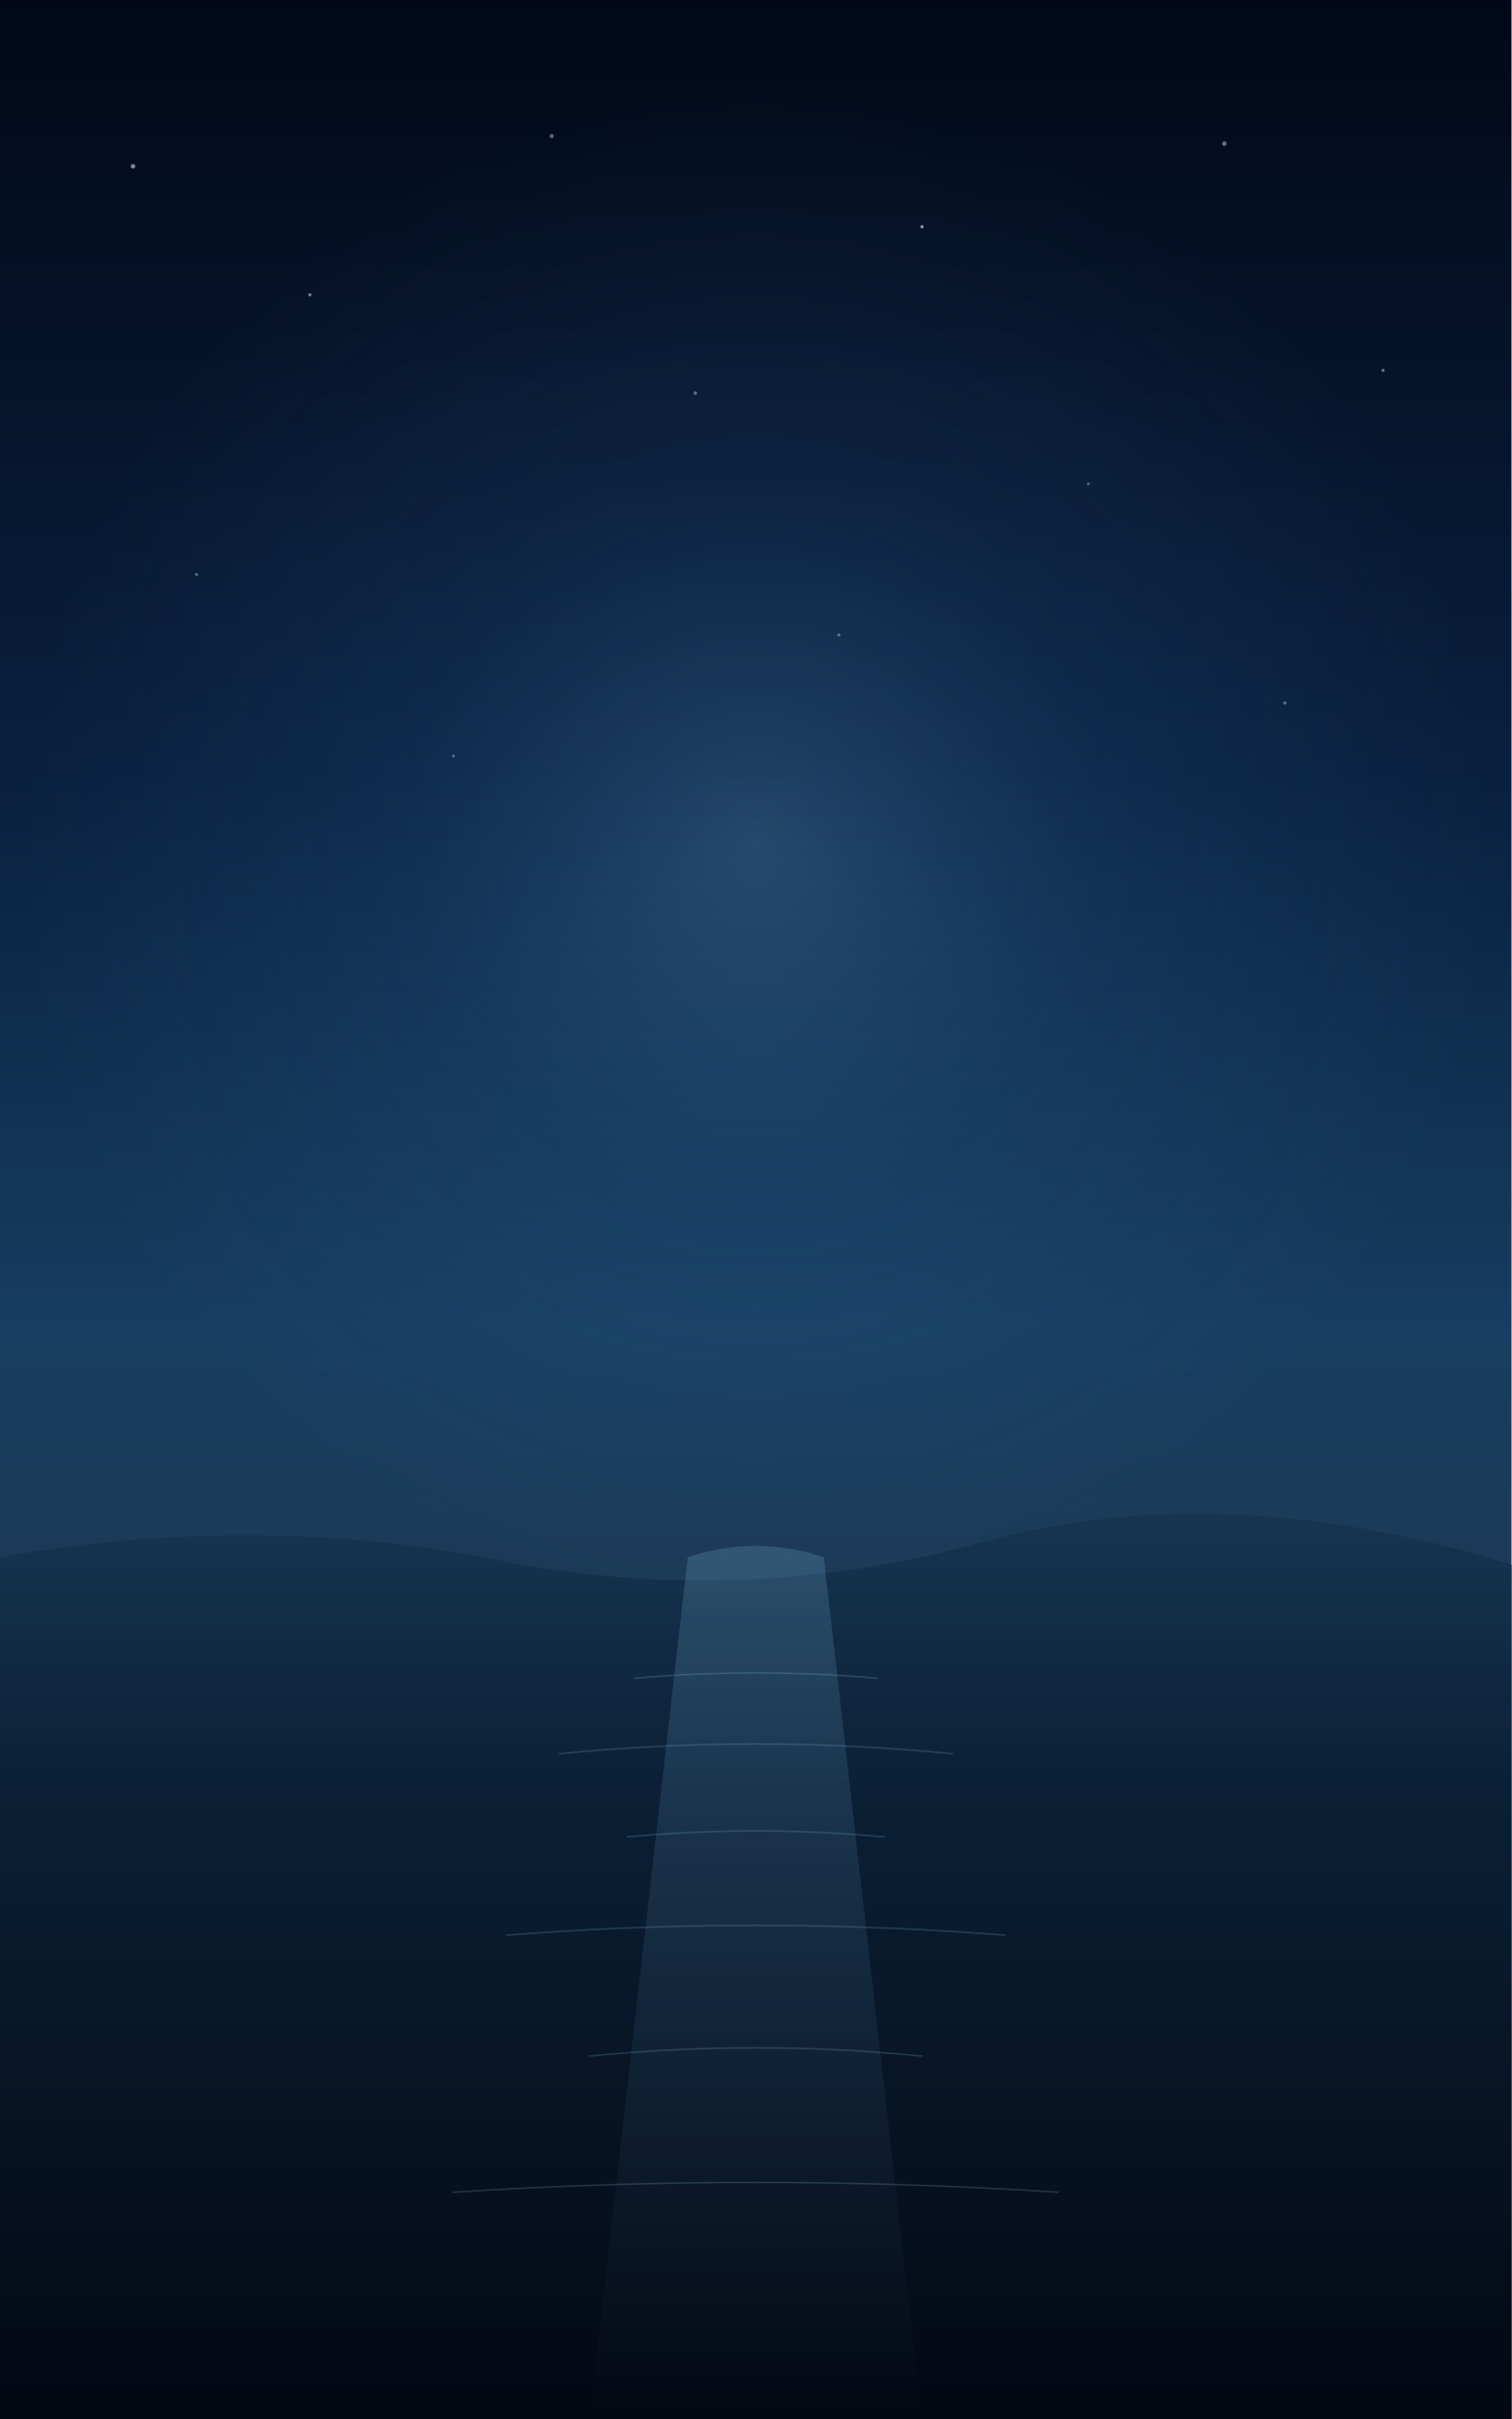
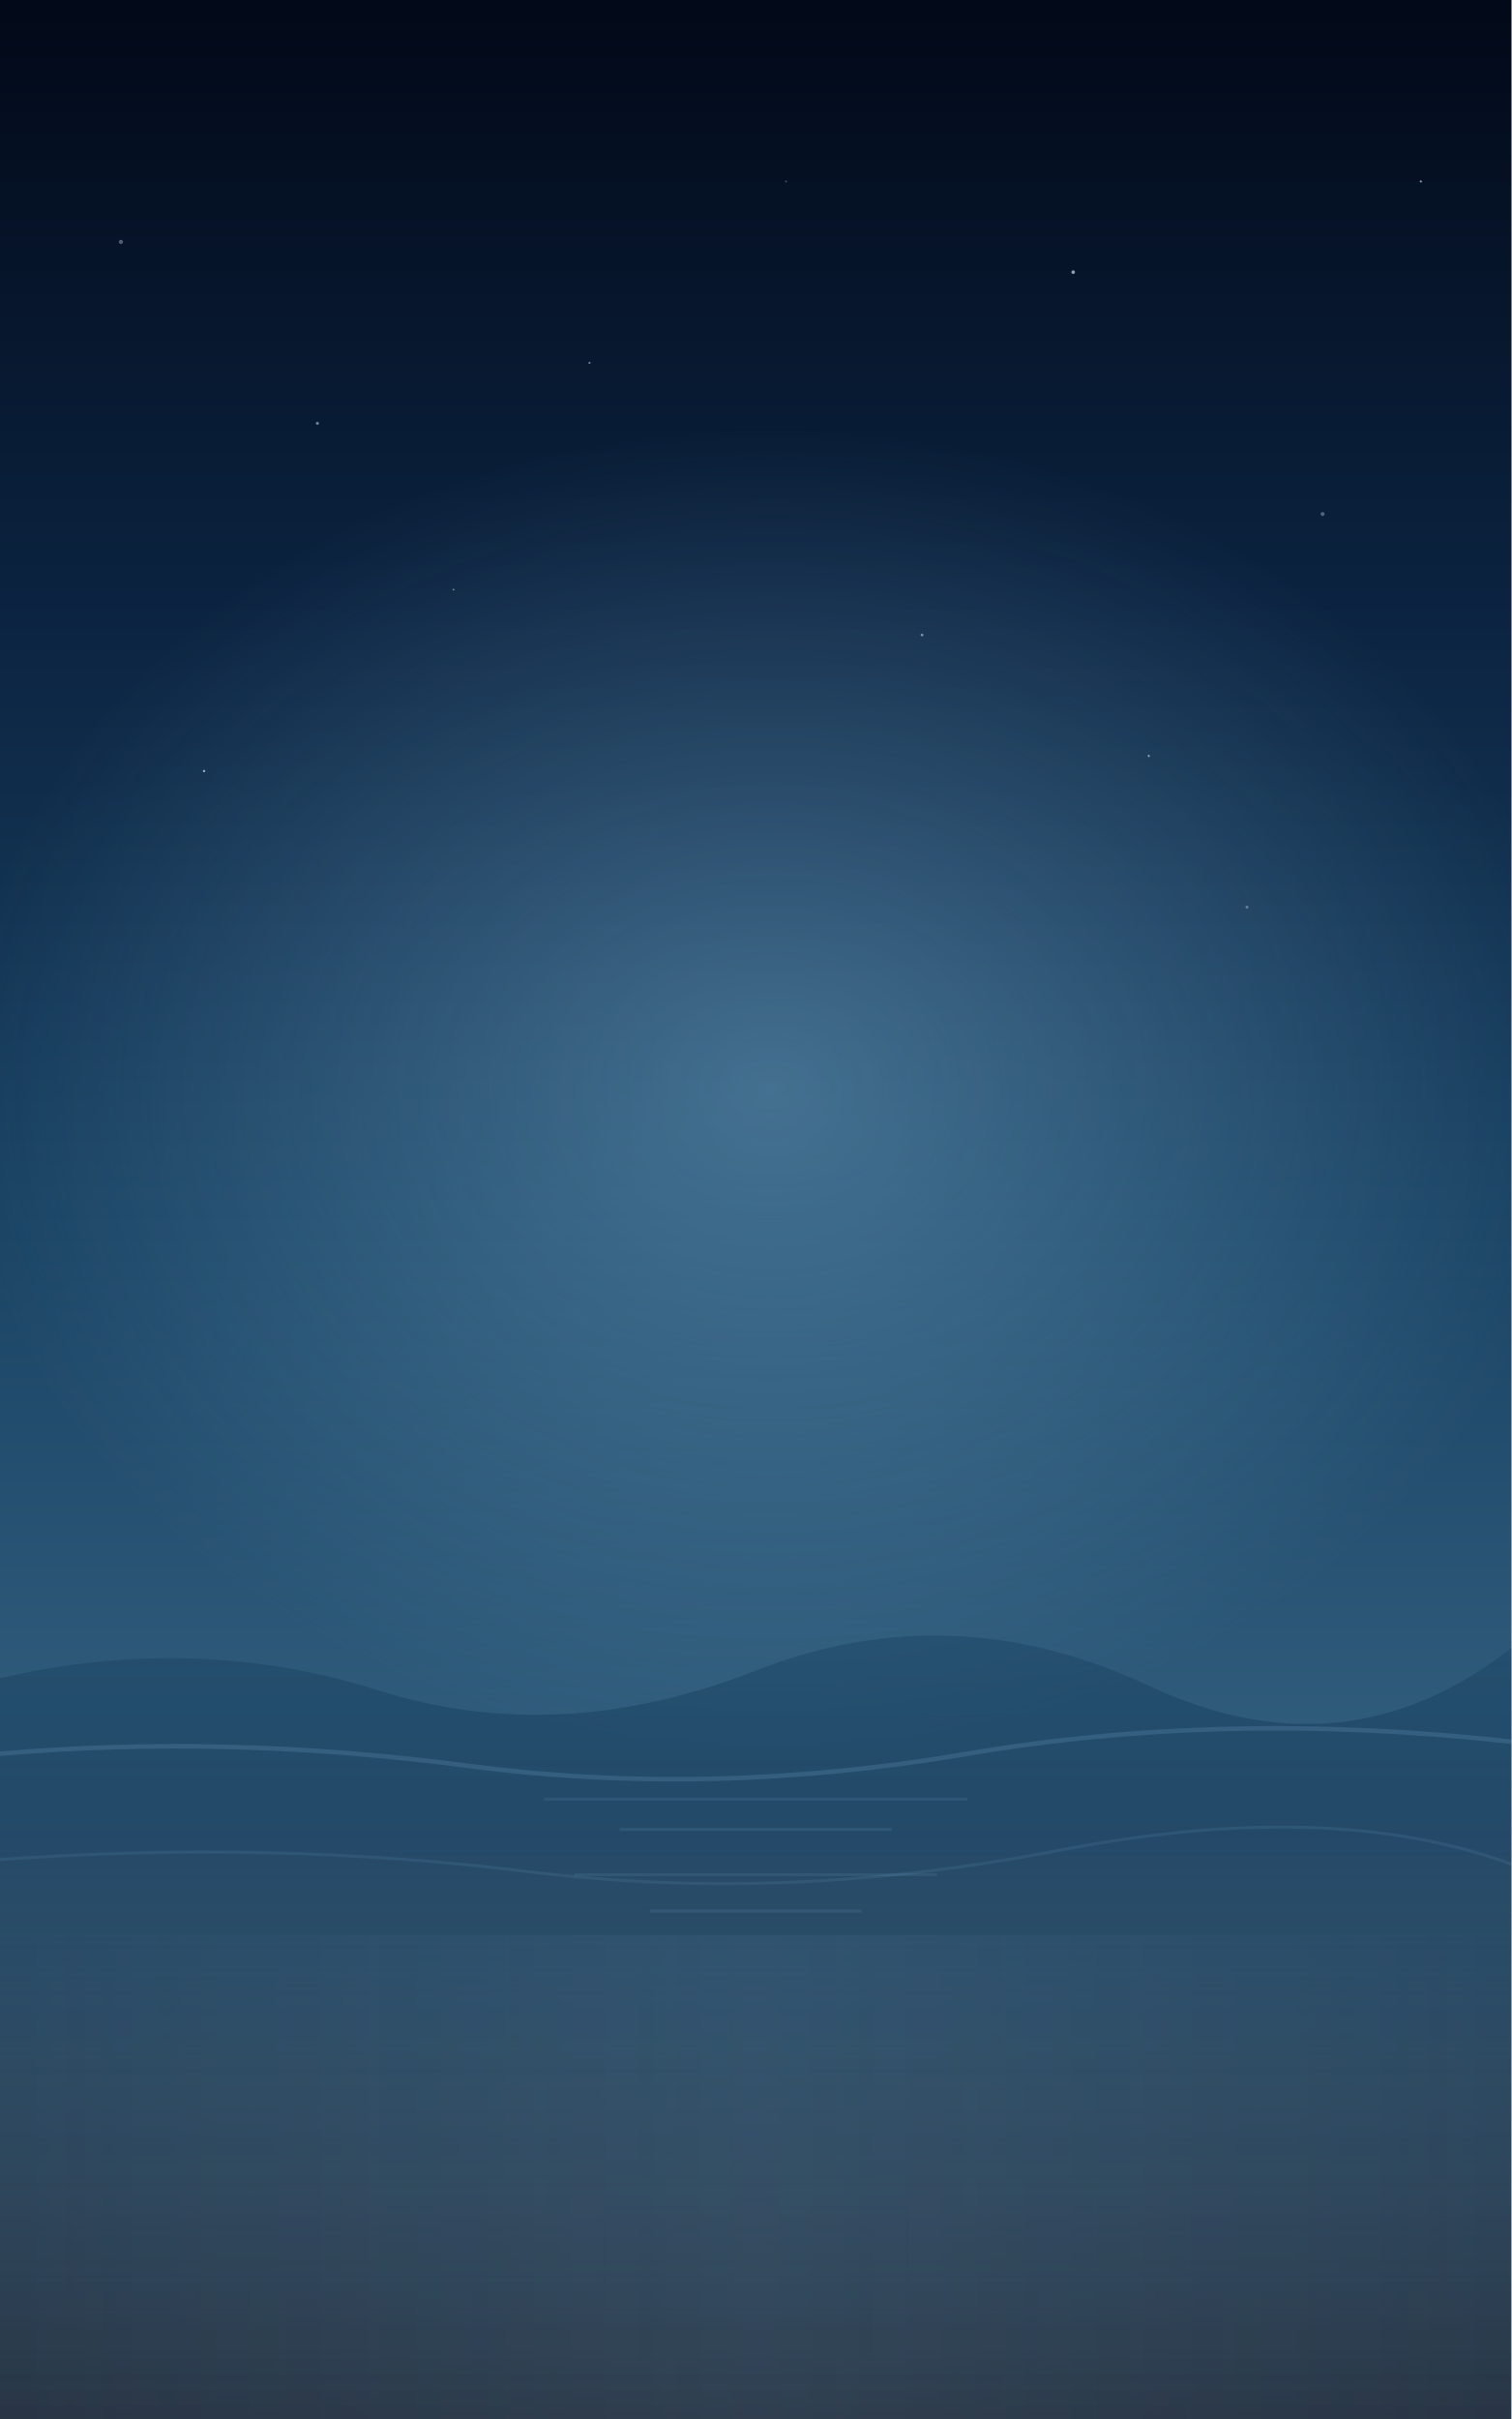
<svg xmlns="http://www.w3.org/2000/svg" viewBox="0 0 1000 1600" preserveAspectRatio="xMidYMid slice">
  <defs>
    <linearGradient id="sky" x1="0" y1="0" x2="0" y2="1">
-       <stop stop-color="#020817" />
-       <stop offset=".32" stop-color="#09203e" />
-       <stop offset=".55" stop-color="#173d60" />
-       <stop offset=".72" stop-color="#20384f" />
-       <stop offset=".84" stop-color="#101f31" />
-       <stop offset="1" stop-color="#050b14" />
+       <stop offset="0.000" stop-color="#020817" />
+       <stop offset="0.250" stop-color="#0b2340" />
+       <stop offset="0.500" stop-color="#194263" />
+       <stop offset="0.750" stop-color="#346080" />
+       <stop offset="1.000" stop-color="#a3c6d8" />
    </linearGradient>
-     <radialGradient id="blueGlow">
-       <stop stop-color="#83c9ff" stop-opacity=".22" />
-       <stop offset=".48" stop-color="#4d9ee9" stop-opacity=".09" />
-       <stop offset="1" stop-color="#4d9ee9" stop-opacity="0" />
+     <radialGradient id="glow">
+       <stop stop-color="#91c7e8" stop-opacity=".48" />
+       <stop offset="1" stop-color="#91c7e8" stop-opacity="0" />
    </radialGradient>
-     <linearGradient id="lake" x1="0" y1="0" x2="0" y2="1">
-       <stop stop-color="#173550" />
-       <stop offset=".3" stop-color="#0b2036" />
-       <stop offset="1" stop-color="#030812" />
+     <linearGradient id="water" x1="0" y1="0" x2="0" y2="1">
+       <stop stop-color="#194263" stop-opacity=".55" />
+       <stop offset="1" stop-color="#020817" stop-opacity=".95" />
    </linearGradient>
-     <linearGradient id="reflection" x1="0" y1="0" x2="0" y2="1">
-       <stop stop-color="#9bd8ff" stop-opacity=".26" />
-       <stop offset="1" stop-color="#70baff" stop-opacity="0" />
+     <linearGradient id="reflection">
+       <stop stop-color="#91c7e8" stop-opacity="0" />
+       <stop offset=".5" stop-color="#91c7e8" stop-opacity=".16" />
+       <stop offset="1" stop-color="#91c7e8" stop-opacity="0" />
    </linearGradient>
  </defs>
  <rect width="1000" height="1600" fill="url(#sky)" />
-   <ellipse cx="500" cy="560" rx="490" ry="500" fill="url(#blueGlow)" />
-   <g fill="#d8eaff">
-     <circle cx="88" cy="110" r="1.5" opacity=".55" />
-     <circle cx="205" cy="195" r="1.1" opacity=".5" />
-     <circle cx="365" cy="90" r="1.4" opacity=".4" />
-     <circle cx="610" cy="150" r="1.1" opacity=".6" />
-     <circle cx="810" cy="95" r="1.5" opacity=".45" />
-     <circle cx="915" cy="245" r="1" opacity=".5" />
-     <circle cx="720" cy="320" r="1" opacity=".35" />
-     <circle cx="130" cy="380" r="1" opacity=".4" />
-     <circle cx="460" cy="260" r="1.2" opacity=".38" />
-     <circle cx="555" cy="420" r="1" opacity=".4" />
-     <circle cx="850" cy="465" r="1.1" opacity=".35" />
-     <circle cx="300" cy="500" r="1" opacity=".35" />
+   <ellipse cx="510" cy="720" rx="540" ry="440" fill="url(#glow)" opacity=".78" />
+   <g>
+     <circle cx="80" cy="160" r="1.4" fill="#d7eaff" opacity="0.35" />
+     <circle cx="210" cy="280" r="1" fill="#d7eaff" opacity="0.5" />
+     <circle cx="710" cy="180" r="1.2" fill="#d7eaff" opacity="0.65" />
+     <circle cx="875" cy="340" r="1.3" fill="#d7eaff" opacity="0.35" />
+     <circle cx="610" cy="420" r="0.9" fill="#d7eaff" opacity="0.5" />
+     <circle cx="135" cy="510" r="0.8" fill="#d7eaff" opacity="0.65" />
+     <circle cx="825" cy="600" r="1" fill="#d7eaff" opacity="0.35" />
+     <circle cx="390" cy="240" r="0.7" fill="#d7eaff" opacity="0.5" />
+     <circle cx="940" cy="120" r="0.7" fill="#d7eaff" opacity="0.65" />
+     <circle cx="520" cy="120" r="0.6" fill="#d7eaff" opacity="0.35" />
+     <circle cx="300" cy="390" r="0.6" fill="#d7eaff" opacity="0.5" />
+     <circle cx="760" cy="500" r="0.7" fill="#d7eaff" opacity="0.65" />
  </g>
-   <path d="M0 1030 Q170 1000 330 1032 T650 1020 T1000 1035 V1600 H0Z" fill="url(#lake)" />
-   <path d="M455 1030 Q500 1015 545 1030 L610 1600 H390Z" fill="url(#reflection)" opacity=".65" />
-   <g fill="none" stroke="#9bd8ff" stroke-linecap="round" opacity=".18">
-     <path d="M420 1110 Q500 1103 580 1110" />
-     <path d="M370 1160 Q500 1147 630 1160" />
-     <path d="M415 1215 Q500 1207 585 1215" />
-     <path d="M335 1280 Q500 1267 665 1280" />
-     <path d="M390 1360 Q500 1349 610 1360" />
-     <path d="M300 1450 Q500 1437 700 1450" />
+   <path d="M0 1110 Q130 1080 250 1118 T500 1105 T760 1115 T1000 1090 L1000 1600 L0 1600Z" fill="url(#water)" opacity=".8" />
+   <path d="M0 1160 Q150 1147 310 1168 T640 1160 T1000 1152" fill="none" stroke="#91c7e8" stroke-opacity=".16" stroke-width="3" />
+   <path d="M0 1230 Q180 1217 350 1238 T700 1224 T1000 1233" fill="none" stroke="#91c7e8" stroke-opacity=".10" stroke-width="2" />
+   <path d="M0 1280 L1000 1280 L1000 1600 L0 1600Z" fill="url(#reflection)" opacity=".42" />
+   <g stroke="#91c7e8" stroke-opacity=".10" stroke-width="2">
+     <path d="M360 1190h280 M410 1210h180 M380 1240h240 M430 1264h140" />
  </g>
</svg>
